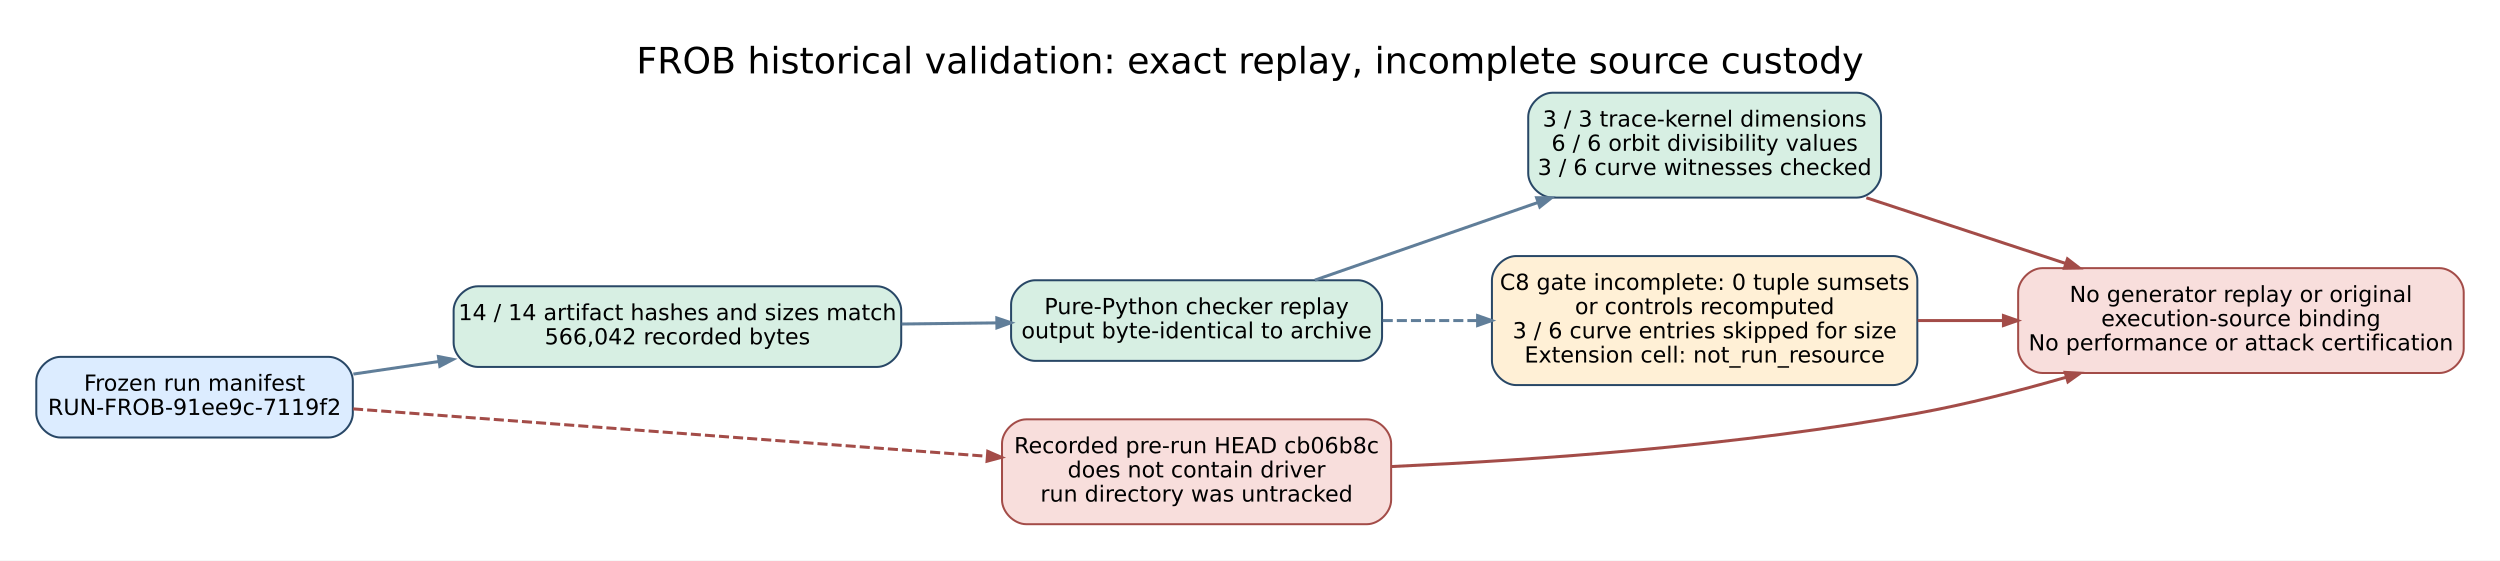
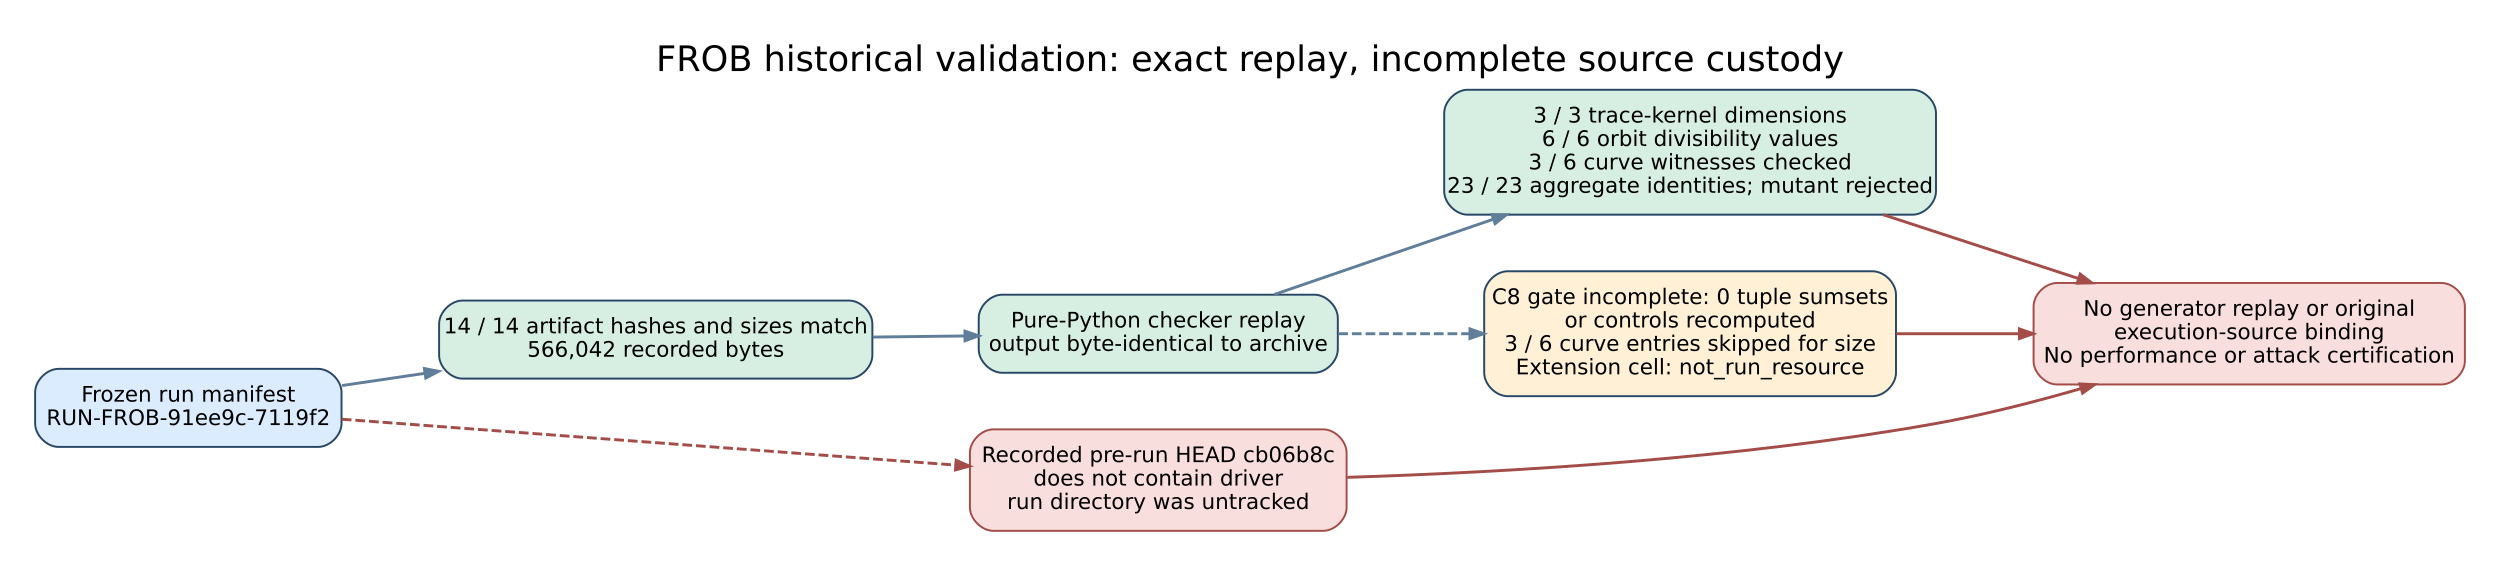
- <svg xmlns="http://www.w3.org/2000/svg" width="1240pt" height="278pt" viewBox="0.00 0.00 1240.00 278.00">
-   <g id="graph0" class="graph" transform="scale(1 1) rotate(0) translate(18 260)">
-     <polygon fill="white" stroke="transparent" points="-18,18 -18,-260 1222,-260 1222,18 -18,18" />
-     <text text-anchor="middle" x="602" y="-223.6" font-family="DejaVu Sans" font-size="18.00">FROB historical validation: exact replay, incomplete source custody</text>
+ <svg xmlns="http://www.w3.org/2000/svg" width="1281pt" height="290pt" viewBox="0.00 0.00 1281.00 290.00">
+   <g id="graph0" class="graph" transform="scale(1 1) rotate(0) translate(18 272)">
+     <polygon fill="white" stroke="transparent" points="-18,18 -18,-272 1263,-272 1263,18 -18,18" />
+     <text text-anchor="middle" x="622.5" y="-235.6" font-family="DejaVu Sans" font-size="18.00">FROB historical validation: exact replay, incomplete source custody</text>
    <g id="node1" class="node">
      <path fill="#dcecff" stroke="#284766" d="M145,-83C145,-83 12,-83 12,-83 6,-83 0,-77 0,-71 0,-71 0,-55 0,-55 0,-49 6,-43 12,-43 12,-43 145,-43 145,-43 151,-43 157,-49 157,-55 157,-55 157,-71 157,-71 157,-77 151,-83 145,-83" />
      <text text-anchor="middle" x="78.5" y="-66.2" font-family="DejaVu Sans" font-size="11.00">Frozen run manifest</text>
      <text text-anchor="middle" x="78.5" y="-54.2" font-family="DejaVu Sans" font-size="11.00">RUN-FROB-91ee9c-7119f2</text>
    </g>
    <g id="node2" class="node">
      <path fill="#d7efe3" stroke="#284766" d="M417,-118C417,-118 219,-118 219,-118 213,-118 207,-112 207,-106 207,-106 207,-90 207,-90 207,-84 213,-78 219,-78 219,-78 417,-78 417,-78 423,-78 429,-84 429,-90 429,-90 429,-106 429,-106 429,-112 423,-118 417,-118" />
      <text text-anchor="middle" x="318" y="-101.2" font-family="DejaVu Sans" font-size="11.00">14 / 14 artifact hashes and sizes match</text>
      <text text-anchor="middle" x="318" y="-89.2" font-family="DejaVu Sans" font-size="11.00">566,042 recorded bytes</text>
    </g>
    <g id="edge1" class="edge">
      <path fill="none" stroke="#607e99" stroke-width="1.5" d="M157.27,-74.46C170.87,-76.46 185.29,-78.59 199.68,-80.71" />
      <polygon fill="#607e99" stroke="#607e99" stroke-width="1.5" points="199.46,-83.15 206.74,-81.75 200.17,-78.31 199.46,-83.15" />
    </g>
    <g id="node6" class="node">
      <path fill="#f8dedc" stroke="#a34c48" d="M660,-52C660,-52 491,-52 491,-52 485,-52 479,-46 479,-40 479,-40 479,-12 479,-12 479,-6 485,0 491,0 491,0 660,0 660,0 666,0 672,-6 672,-12 672,-12 672,-40 672,-40 672,-46 666,-52 660,-52" />
      <text text-anchor="middle" x="575.5" y="-35.2" font-family="DejaVu Sans" font-size="11.00">Recorded pre-run HEAD cb06b8c</text>
      <text text-anchor="middle" x="575.5" y="-23.2" font-family="DejaVu Sans" font-size="11.00">does not contain driver</text>
      <text text-anchor="middle" x="575.5" y="-11.2" font-family="DejaVu Sans" font-size="11.00">run directory was untracked</text>
    </g>
    <g id="edge5" class="edge">
      <path fill="none" stroke="#a34c48" stroke-width="1.5" stroke-dasharray="5,2" d="M157.12,-57.2C241.84,-50.87 377.89,-40.7 471.5,-33.7" />
      <polygon fill="#a34c48" stroke="#a34c48" stroke-width="1.5" points="471.93,-36.12 478.73,-33.16 471.57,-31.24 471.93,-36.12" />
    </g>
    <g id="node3" class="node">
      <path fill="#d7efe3" stroke="#284766" d="M655.5,-121C655.5,-121 495.5,-121 495.5,-121 489.5,-121 483.5,-115 483.5,-109 483.5,-109 483.5,-93 483.5,-93 483.5,-87 489.5,-81 495.5,-81 495.5,-81 655.5,-81 655.5,-81 661.5,-81 667.5,-87 667.5,-93 667.5,-93 667.5,-109 667.5,-109 667.5,-115 661.5,-121 655.5,-121" />
      <text text-anchor="middle" x="575.5" y="-104.2" font-family="DejaVu Sans" font-size="11.00">Pure-Python checker replay</text>
      <text text-anchor="middle" x="575.5" y="-92.2" font-family="DejaVu Sans" font-size="11.00">output byte-identical to archive</text>
    </g>
    <g id="edge2" class="edge">
      <path fill="none" stroke="#607e99" stroke-width="1.5" d="M429.21,-99.29C444.9,-99.48 460.96,-99.67 476.4,-99.85" />
      <polygon fill="#607e99" stroke="#607e99" stroke-width="1.5" points="476.42,-102.3 483.45,-99.93 476.48,-97.4 476.42,-102.3" />
    </g>
    <g id="node4" class="node">
-       <path fill="#d7efe3" stroke="#284766" d="M903,-214C903,-214 752,-214 752,-214 746,-214 740,-208 740,-202 740,-202 740,-174 740,-174 740,-168 746,-162 752,-162 752,-162 903,-162 903,-162 909,-162 915,-168 915,-174 915,-174 915,-202 915,-202 915,-208 909,-214 903,-214" />
-       <text text-anchor="middle" x="827.5" y="-197.2" font-family="DejaVu Sans" font-size="11.00">3 / 3 trace-kernel dimensions</text>
-       <text text-anchor="middle" x="827.5" y="-185.2" font-family="DejaVu Sans" font-size="11.00">6 / 6 orbit divisibility values</text>
-       <text text-anchor="middle" x="827.5" y="-173.2" font-family="DejaVu Sans" font-size="11.00">3 / 6 curve witnesses checked</text>
+       <path fill="#d7efe3" stroke="#284766" d="M962,-226C962,-226 734,-226 734,-226 728,-226 722,-220 722,-214 722,-214 722,-174 722,-174 722,-168 728,-162 734,-162 734,-162 962,-162 962,-162 968,-162 974,-168 974,-174 974,-174 974,-214 974,-214 974,-220 968,-226 962,-226" />
+       <text text-anchor="middle" x="848" y="-209.2" font-family="DejaVu Sans" font-size="11.00">3 / 3 trace-kernel dimensions</text>
+       <text text-anchor="middle" x="848" y="-197.2" font-family="DejaVu Sans" font-size="11.00">6 / 6 orbit divisibility values</text>
+       <text text-anchor="middle" x="848" y="-185.2" font-family="DejaVu Sans" font-size="11.00">3 / 6 curve witnesses checked</text>
+       <text text-anchor="middle" x="848" y="-173.2" font-family="DejaVu Sans" font-size="11.00">23 / 23 aggregate identities; mutant rejected</text>
    </g>
    <g id="edge3" class="edge">
-       <path fill="none" stroke="#607e99" stroke-width="1.5" d="M634.17,-121.07C667.02,-132.5 708.72,-147.01 744.88,-159.6" />
-       <polygon fill="#607e99" stroke="#607e99" stroke-width="1.5" points="744.15,-161.94 751.57,-161.92 745.76,-157.31 744.15,-161.94" />
+       <path fill="none" stroke="#607e99" stroke-width="1.5" d="M634.86,-121.07C667.54,-132.3 709.19,-146.62 746.91,-159.59" />
+       <polygon fill="#607e99" stroke="#607e99" stroke-width="1.5" points="746.49,-162.03 753.9,-161.99 748.08,-157.4 746.49,-162.03" />
    </g>
    <g id="node5" class="node">
-       <path fill="#fff0d6" stroke="#284766" d="M921,-133C921,-133 734,-133 734,-133 728,-133 722,-127 722,-121 722,-121 722,-81 722,-81 722,-75 728,-69 734,-69 734,-69 921,-69 921,-69 927,-69 933,-75 933,-81 933,-81 933,-121 933,-121 933,-127 927,-133 921,-133" />
-       <text text-anchor="middle" x="827.5" y="-116.2" font-family="DejaVu Sans" font-size="11.00">C8 gate incomplete: 0 tuple sumsets</text>
-       <text text-anchor="middle" x="827.5" y="-104.2" font-family="DejaVu Sans" font-size="11.00">or controls recomputed</text>
-       <text text-anchor="middle" x="827.5" y="-92.2" font-family="DejaVu Sans" font-size="11.00">3 / 6 curve entries skipped for size</text>
-       <text text-anchor="middle" x="827.5" y="-80.2" font-family="DejaVu Sans" font-size="11.00">Extension cell: not_run_resource</text>
+       <path fill="#fff0d6" stroke="#284766" d="M941.5,-133C941.5,-133 754.5,-133 754.5,-133 748.5,-133 742.5,-127 742.5,-121 742.5,-121 742.5,-81 742.5,-81 742.5,-75 748.5,-69 754.5,-69 754.5,-69 941.5,-69 941.5,-69 947.5,-69 953.5,-75 953.5,-81 953.5,-81 953.5,-121 953.5,-121 953.5,-127 947.5,-133 941.5,-133" />
+       <text text-anchor="middle" x="848" y="-116.2" font-family="DejaVu Sans" font-size="11.00">C8 gate incomplete: 0 tuple sumsets</text>
+       <text text-anchor="middle" x="848" y="-104.2" font-family="DejaVu Sans" font-size="11.00">or controls recomputed</text>
+       <text text-anchor="middle" x="848" y="-92.2" font-family="DejaVu Sans" font-size="11.00">3 / 6 curve entries skipped for size</text>
+       <text text-anchor="middle" x="848" y="-80.2" font-family="DejaVu Sans" font-size="11.00">Extension cell: not_run_resource</text>
    </g>
    <g id="edge4" class="edge">
-       <path fill="none" stroke="#607e99" stroke-width="1.5" stroke-dasharray="5,2" d="M667.82,-101C683.06,-101 699.02,-101 714.7,-101" />
-       <polygon fill="#607e99" stroke="#607e99" stroke-width="1.5" points="714.89,-103.45 721.89,-101 714.89,-98.55 714.89,-103.45" />
+       <path fill="none" stroke="#607e99" stroke-width="1.5" stroke-dasharray="5,2" d="M667.7,-101C689.29,-101 712.56,-101 734.96,-101" />
+       <polygon fill="#607e99" stroke="#607e99" stroke-width="1.5" points="735.2,-103.45 742.2,-101 735.2,-98.55 735.2,-103.45" />
    </g>
    <g id="node7" class="node">
-       <path fill="#f8dedc" stroke="#a34c48" d="M1192,-127C1192,-127 995,-127 995,-127 989,-127 983,-121 983,-115 983,-115 983,-87 983,-87 983,-81 989,-75 995,-75 995,-75 1192,-75 1192,-75 1198,-75 1204,-81 1204,-87 1204,-87 1204,-115 1204,-115 1204,-121 1198,-127 1192,-127" />
-       <text text-anchor="middle" x="1093.5" y="-110.2" font-family="DejaVu Sans" font-size="11.00">No generator replay or original</text>
-       <text text-anchor="middle" x="1093.5" y="-98.2" font-family="DejaVu Sans" font-size="11.00">execution-source binding</text>
-       <text text-anchor="middle" x="1093.5" y="-86.2" font-family="DejaVu Sans" font-size="11.00">No performance or attack certification</text>
+       <path fill="#f8dedc" stroke="#a34c48" d="M1233,-127C1233,-127 1036,-127 1036,-127 1030,-127 1024,-121 1024,-115 1024,-115 1024,-87 1024,-87 1024,-81 1030,-75 1036,-75 1036,-75 1233,-75 1233,-75 1239,-75 1245,-81 1245,-87 1245,-87 1245,-115 1245,-115 1245,-121 1239,-127 1233,-127" />
+       <text text-anchor="middle" x="1134.5" y="-110.2" font-family="DejaVu Sans" font-size="11.00">No generator replay or original</text>
+       <text text-anchor="middle" x="1134.5" y="-98.2" font-family="DejaVu Sans" font-size="11.00">execution-source binding</text>
+       <text text-anchor="middle" x="1134.5" y="-86.2" font-family="DejaVu Sans" font-size="11.00">No performance or attack certification</text>
    </g>
    <g id="edge6" class="edge">
-       <path fill="none" stroke="#a34c48" stroke-width="1.5" d="M907.71,-161.9C938.9,-151.62 974.81,-139.78 1006.62,-129.3" />
-       <polygon fill="#a34c48" stroke="#a34c48" stroke-width="1.5" points="1007.47,-131.6 1013.35,-127.08 1005.93,-126.95 1007.47,-131.6" />
+       <path fill="none" stroke="#a34c48" stroke-width="1.5" d="M946.91,-161.99C979.47,-151.35 1015.48,-139.58 1047.11,-129.24" />
+       <polygon fill="#a34c48" stroke="#a34c48" stroke-width="1.5" points="1047.89,-131.56 1053.79,-127.06 1046.37,-126.9 1047.89,-131.56" />
    </g>
    <g id="edge7" class="edge">
-       <path fill="none" stroke="#a34c48" stroke-width="1.5" d="M933.22,-101C947.07,-101 961.34,-101 975.39,-101" />
-       <polygon fill="#a34c48" stroke="#a34c48" stroke-width="1.5" points="975.71,-103.45 982.71,-101 975.71,-98.55 975.71,-103.45" />
+       <path fill="none" stroke="#a34c48" stroke-width="1.5" d="M953.73,-101C974.22,-101 995.84,-101 1016.7,-101" />
+       <polygon fill="#a34c48" stroke="#a34c48" stroke-width="1.5" points="1016.75,-103.45 1023.75,-101 1016.75,-98.55 1016.75,-103.45" />
    </g>
    <g id="edge8" class="edge">
-       <path fill="none" stroke="#a34c48" stroke-width="1.5" d="M672.13,-28.6C744.3,-31.82 845.5,-38.99 933,-55 957.25,-59.44 983.11,-66.05 1006.79,-72.88" />
-       <polygon fill="#a34c48" stroke="#a34c48" stroke-width="1.5" points="1006.33,-75.3 1013.74,-74.91 1007.7,-70.59 1006.33,-75.3" />
+       <path fill="none" stroke="#a34c48" stroke-width="1.5" d="M672.37,-27.42C753.31,-29.95 872,-36.78 974,-55 998.4,-59.36 1024.41,-65.98 1048.19,-72.86" />
+       <polygon fill="#a34c48" stroke="#a34c48" stroke-width="1.5" points="1047.76,-75.28 1055.17,-74.9 1049.14,-70.58 1047.76,-75.28" />
    </g>
  </g>
</svg>
